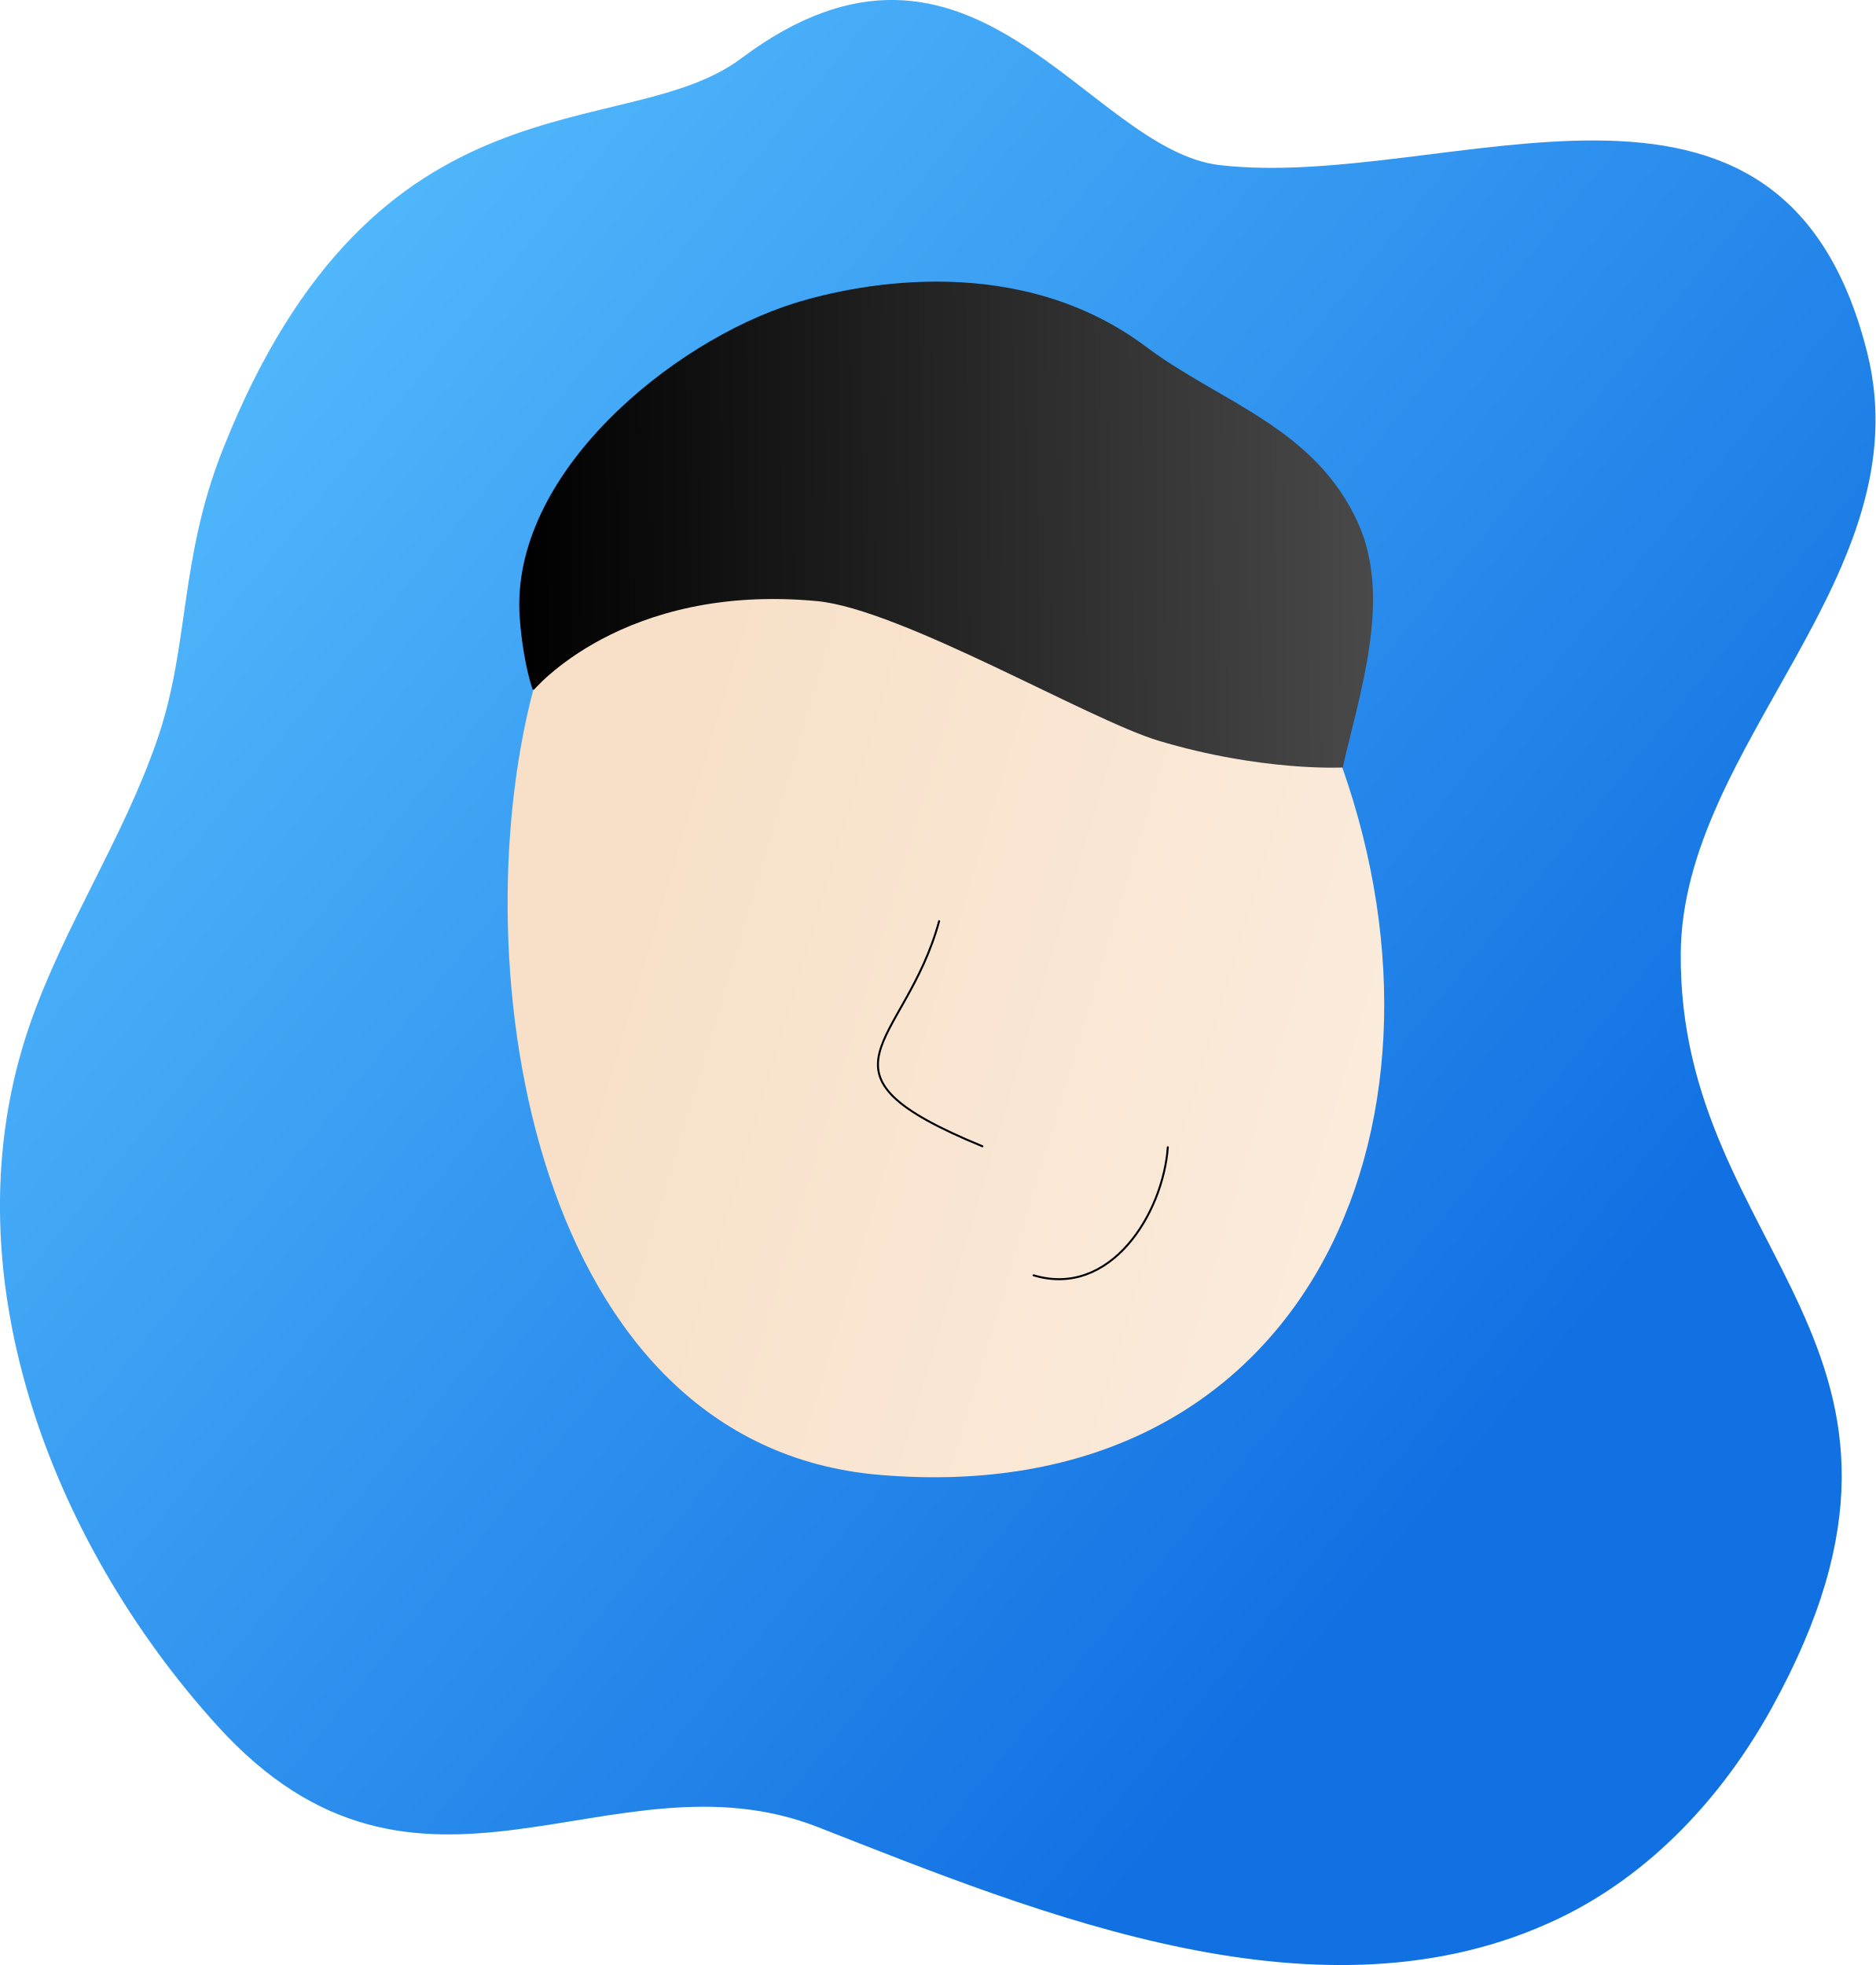
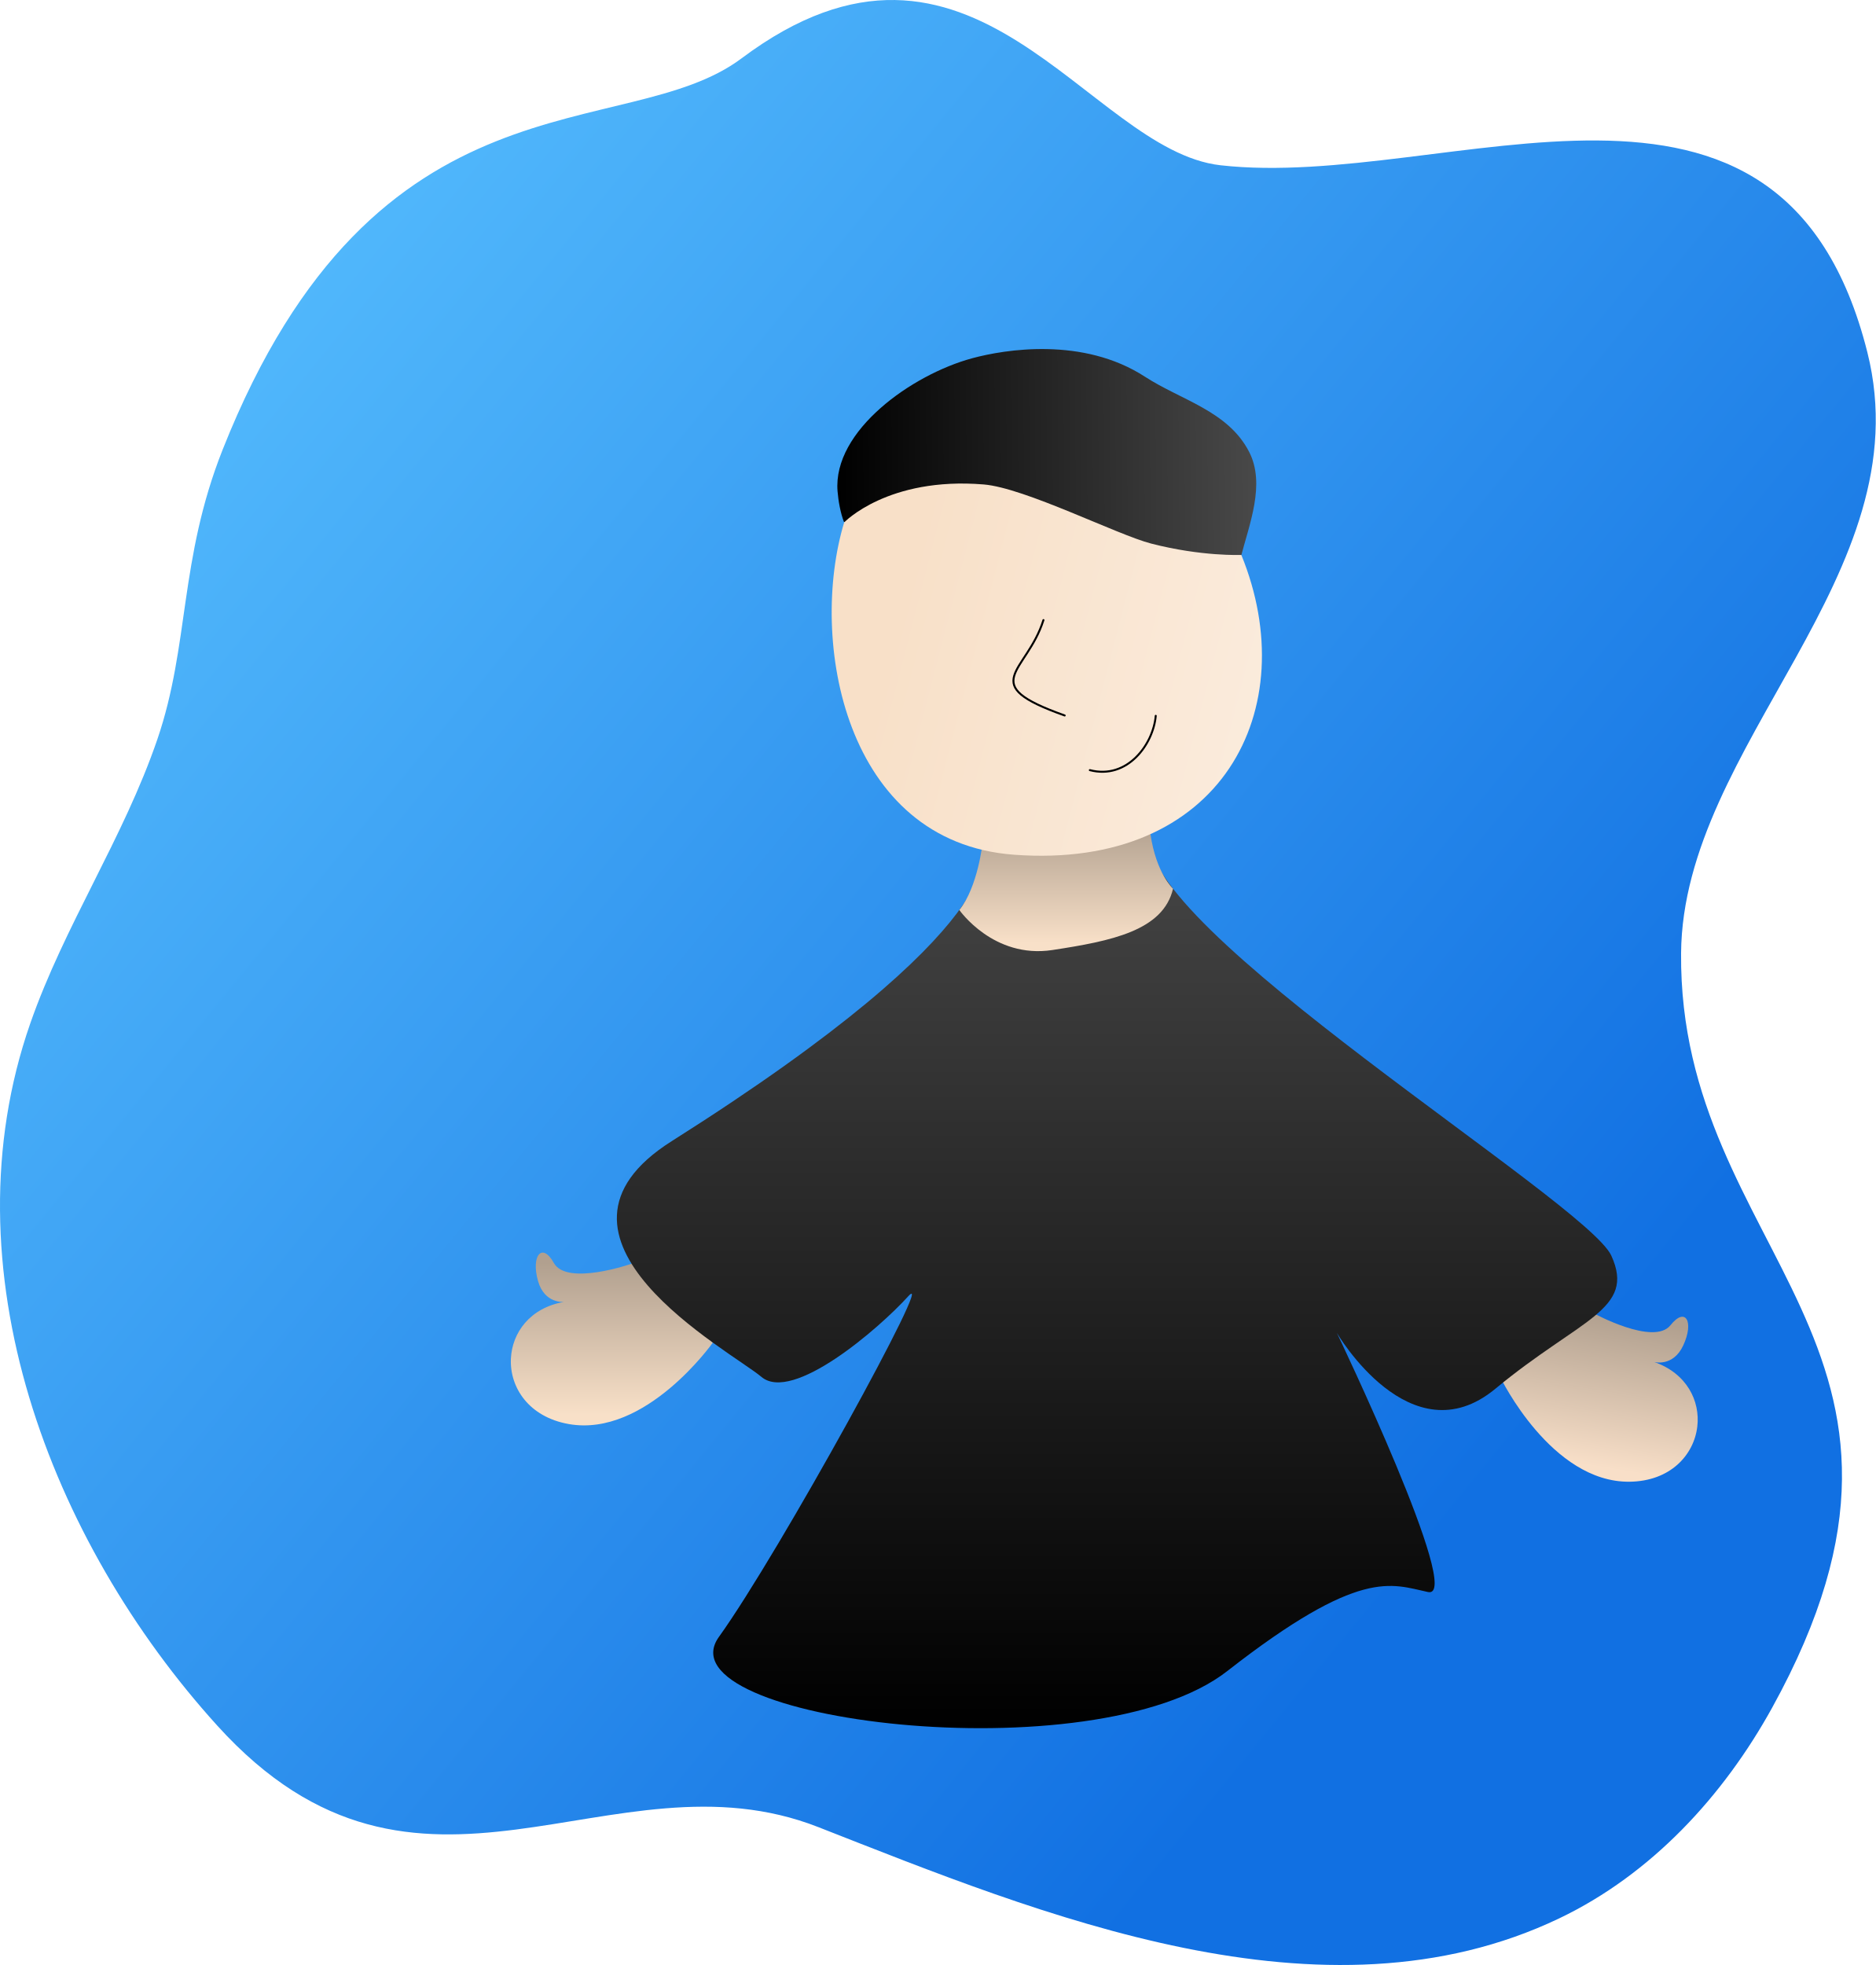
- <svg xmlns="http://www.w3.org/2000/svg" version="1.1" id="Layer_1" x="0px" y="0px" viewBox="0 0 944.9 989.8" style="enable-background:new 0 0 944.9 989.8;" xml:space="preserve">
-   <style type="text/css">
- 	.st0{fill:url(#_x33__00000037660735744345193810000008923829065525079967_);}
- 	.st1{fill:none;}
- 	.st2{fill-rule:evenodd;clip-rule:evenodd;fill:url(#_x37__00000055706790967598645400000008145745984214094776_);}
- 	.st3{fill-rule:evenodd;clip-rule:evenodd;fill:url(#_x31_0_00000155148466100925994290000009779500633728418989_);}
- 	.st4{fill:none;stroke:#000000;stroke-linecap:round;stroke-miterlimit:10;}
- </style>
-   <g id="_x31_">
-     <g>
-       <g id="_x32_">
-         <g>
-           <linearGradient id="_x33__00000091706799285397643030000006810778555458053529_" gradientUnits="userSpaceOnUse" x1="33.702" y1="901.604" x2="778.301" y2="292.247" gradientTransform="matrix(1 0 0 -1 0 1003.058)">
-             <stop offset="0" style="stop-color:#59C1FF" />
-             <stop offset="1" style="stop-color:#1170E2" />
-           </linearGradient>
-           <path id="_x33_" style="fill:url(#_x33__00000091706799285397643030000006810778555458053529_);" d="M112.2,226.5      c-22,55.5-16.6,98.4-32.9,145.8C62.2,422.2,32.5,466,15.2,515.6c-42.9,123.2,10.1,260.8,94.2,353.6      c101.8,112.4,198.4,10.2,302.8,51.2c112,43.9,254.2,102.9,373.2,45.9c46.3-22.2,82.6-61.5,107.2-106.1      c100.8-182.6-47.1-228.2-45.9-380c0.8-105.3,122-190.8,93.9-302.7c-43.2-172-211-81.2-325.9-94.3      c-67.1-7.6-125-140.9-241.3-53.8C314.7,73.5,189.7,31,112.2,226.5z" />
+ <svg xmlns="http://www.w3.org/2000/svg" xmlns:xlink="http://www.w3.org/1999/xlink" x="227.61pt" y="207.471pt" width="944.908pt" height="989.759pt" viewBox="227.61 207.471 944.908 989.759">
+   <g id="1">
+     <linearGradient x1="213.23" y1="367.679" x2="957.829" y2="977.036" gradientUnits="userSpaceOnUse" id="4">
+       <stop style="stop-color:#59c1ff;stop-opacity:1;" />
+       <stop offset="1" style="stop-color:#1170e2;stop-opacity:1;" />
+     </linearGradient>
+     <defs>
+       <g id="2">
+         <defs>
+           <path id="3" d="M339.764,433.957 C317.759,489.453,323.119,532.358,306.905,579.776 C289.829,629.711,260.102,673.478,242.831,723.035 C199.914,846.186,252.942,983.811,337.048,1076.64 C438.889,1189.04,535.428,1086.83,639.875,1127.79 C751.92,1171.73,894.031,1230.68,1013.1,1173.72 C1059.45,1151.55,1095.71,1112.21,1120.31,1067.64 C1221.08,885.06,1073.23,839.471,1074.44,687.637 C1075.27,582.381,1196.39,496.85,1168.29,384.962 C1125.1,212.998,957.257,303.723,842.395,290.71 C775.297,283.109,717.365,149.787,601.128,236.888 C542.324,280.952,417.262,238.513,339.764,433.957 z" />
+         </defs>
+         <use xlink:href="#3" style="fill:url(#4);fill-opacity:1;fill-rule:nonzero;opacity:1;stroke:none;" />
+         <use xlink:href="#3" style="fill:none;opacity:1;stroke:#000000;stroke-linecap:butt;stroke-linejoin:miter;stroke-miterlimit:10;stroke-opacity:1;stroke-width:0;" />
+       </g>
+     </defs>
+     <use xlink:href="#2" />
+   </g>
+   <g id="5">
+     <linearGradient x1="535.816" y1="843.632" x2="535.816" y2="920.213" gradientUnits="userSpaceOnUse" id="8">
+       <stop style="stop-color:#b1a08f;stop-opacity:1;" />
+       <stop offset="0.998" style="stop-color:#f8e0c8;stop-opacity:1;" />
+     </linearGradient>
+     <defs>
+       <g id="6">
+         <defs>
+           <path id="7" d="M586.696,883.733 C586.696,883.733,552.921,931.586,514.167,924.77 C493.882,921.202,484.325,906.217,484.967,891.85 C485.551,878.771,494.591,866.203,511.686,863.232 C511.686,863.232,501.895,864.287,498.624,852.669 C495.042,839.944,500.688,833,506.595,843.604 C513.168,855.404,545.752,844.002,545.752,844.002" />
+         </defs>
+         <use xlink:href="#7" style="fill:url(#8);fill-opacity:1;fill-rule:nonzero;opacity:1;stroke:none;" />
+         <use xlink:href="#7" style="fill:none;opacity:1;stroke:#000000;stroke-linecap:butt;stroke-linejoin:miter;stroke-miterlimit:10;stroke-opacity:1;stroke-width:0;" />
+       </g>
+     </defs>
+     <use xlink:href="#6" />
+     <linearGradient x1="1040.29" y1="870.227" x2="1027.82" y2="945.786" gradientUnits="userSpaceOnUse" id="11">
+       <stop style="stop-color:#b1a08f;stop-opacity:1;" />
+       <stop offset="0.998" style="stop-color:#f8dfc8;stop-opacity:1;" />
+     </linearGradient>
+     <defs>
+       <g id="9">
+         <defs>
+           <path id="10" d="M983.557,901.507 C983.557,901.507,1009.09,954.222,1048.44,953.807 C1069.03,953.589,1080.9,940.36,1082.61,926.081 C1084.16,913.081,1077.29,899.209,1060.9,893.494 C1060.9,893.494,1070.39,896.13,1075.51,885.199 C1081.12,873.227,1076.68,865.456,1069.12,874.957 C1060.72,885.529,1030.42,868.974,1030.42,868.974" />
+         </defs>
+         <use xlink:href="#10" style="fill:url(#11);fill-opacity:1;fill-rule:nonzero;opacity:1;stroke:none;" />
+         <use xlink:href="#10" style="fill:none;opacity:1;stroke:#000000;stroke-linecap:butt;stroke-linejoin:miter;stroke-miterlimit:10;stroke-opacity:1;stroke-width:0;" />
+       </g>
+     </defs>
+     <use xlink:href="#9" />
+   </g>
+   <g id="12">
+     <linearGradient x1="790.31" y1="609.263" x2="790.31" y2="1077.94" gradientUnits="userSpaceOnUse" id="15">
+       <stop style="stop-color:#494949;stop-opacity:1;" />
+       <stop offset="1" style="stop-color:#000000;stop-opacity:1;" />
+     </linearGradient>
+     <defs>
+       <g id="13">
+         <defs>
+           <path id="14" d="M722.34,635.534 C722.34,635.534,740.478,671.966,565.947,782.285 C489.091,830.866,595.498,887.824,611.174,901.003 C626.85,914.181,670.22,876.841,685.142,860.387 C700.064,843.934,620.208,989.623,589.77,1031.95 C559.332,1074.28,778.78,1101.55,845.828,1049.19 C912.876,996.828,928.491,1005.43,946.968,1009.37 C965.445,1013.32,901.056,878.864,901.056,878.864 C901.056,878.864,938.151,942.381,980.905,906.972 C1023.66,871.562,1051.75,867.208,1039.3,839.93 C1026.86,812.653,797.742,673.114,807.152,627.617 C816.562,582.12,722.34,635.534,722.34,635.534 z" />
+         </defs>
+         <use xlink:href="#14" style="fill:url(#15);fill-opacity:1;fill-rule:nonzero;opacity:1;stroke:none;" />
+         <use xlink:href="#14" style="fill:none;opacity:1;stroke:#000000;stroke-linecap:butt;stroke-linejoin:miter;stroke-miterlimit:10;stroke-opacity:1;stroke-width:0;" />
+       </g>
+     </defs>
+     <use xlink:href="#13" />
+     <linearGradient x1="764.693" y1="622.403" x2="764.693" y2="682.458" gradientUnits="userSpaceOnUse" id="18">
+       <stop style="stop-color:#b1a08f;stop-opacity:1;" />
+       <stop offset="0.998" style="stop-color:#f8e0c8;stop-opacity:1;" />
+     </linearGradient>
+     <defs>
+       <g id="16">
+         <defs>
+           <path id="17" d="M710.868,665.822 C710.868,665.822,728.024,690.524,757.725,686 C787.426,681.475,813.551,676.267,818.519,655.101 C818.519,655.101,810.035,647.42,807.152,627.617 C803.77,604.388,722.587,631.951,722.587,631.951 C722.587,631.951,720.234,654.252,710.868,665.822 z" />
+         </defs>
+         <use xlink:href="#17" style="fill:url(#18);fill-opacity:1;fill-rule:nonzero;opacity:1;stroke:none;" />
+         <use xlink:href="#17" style="fill:none;opacity:1;stroke:#000000;stroke-linecap:butt;stroke-linejoin:miter;stroke-miterlimit:10;stroke-opacity:1;stroke-width:0;" />
+       </g>
+     </defs>
+     <use xlink:href="#16" />
+   </g>
+   <g id="19">
+     <g id="20">
+       </g>
+     <linearGradient x1="860.422" y1="434.979" x2="649.427" y2="436.815" gradientUnits="userSpaceOnUse" id="23">
+       <stop style="stop-color:#494949;stop-opacity:1;" />
+       <stop offset="1" style="stop-color:#000000;stop-opacity:1;" />
+     </linearGradient>
+     <defs>
+       <g id="21">
+         <defs>
+           <path id="22" d="M652.733,470.336 C651.001,465.889,649.915,459.777,649.521,454.912 C647.049,424.403,687.025,396.128,717.329,387.923 C733.746,383.479,773.163,376.971,804.368,397.217 C822.689,409.105,846.158,414.411,856.813,435.001 C865.276,451.353,856.838,471.734,852.546,488.513 C852.546,488.513,652.733,470.336,652.733,470.336 z" />
+         </defs>
+         <use xlink:href="#22" style="fill:url(#23);fill-opacity:1;fill-rule:evenodd;opacity:1;stroke:none;" />
+         <use xlink:href="#22" style="fill:none;opacity:1;stroke:#000000;stroke-linecap:round;stroke-linejoin:miter;stroke-miterlimit:10;stroke-opacity:1;stroke-width:0;" />
+       </g>
+     </defs>
+     <use xlink:href="#21" />
+     <linearGradient x1="680.678" y1="513.545" x2="1185.76" y2="644.066" gradientUnits="userSpaceOnUse" id="26">
+       <stop style="stop-color:#f8e0c8;stop-opacity:1;" />
+       <stop offset="1" style="stop-color:#ffffff;stop-opacity:1;" />
+     </linearGradient>
+     <defs>
+       <g id="24">
+         <defs>
+           <path id="25" d="M652.843,470.623 C634.967,529.659,652.789,631.682,738.437,638 C843.383,645.742,884.509,564.33,852.925,486.986 C852.925,486.986,833.001,487.857,807.493,481.262 C790.321,476.823,743.888,453.183,723.117,451.484 C674.811,447.534,652.843,470.623,652.843,470.623 z" />
+         </defs>
+         <use xlink:href="#25" style="fill:url(#26);fill-opacity:1;fill-rule:evenodd;opacity:1;stroke:none;" />
+         <use xlink:href="#25" style="fill:none;opacity:1;stroke:#000000;stroke-linecap:round;stroke-linejoin:miter;stroke-miterlimit:10;stroke-opacity:1;stroke-width:0;" />
+       </g>
+     </defs>
+     <use xlink:href="#24" />
+     <g id="27">
+       <defs>
+         <g id="28">
+           <defs>
+             <path id="29" d="M753.24,519.797 C744.773,546.666,718.834,551.836,763.934,567.852" />
+           </defs>
+           <use xlink:href="#29" style="fill:none;opacity:1;stroke:#000000;stroke-linecap:round;stroke-linejoin:miter;stroke-miterlimit:10;stroke-opacity:1;stroke-width:1;" />
        </g>
-         <g>
-           <path id="_x33__00000129885712669155348130000013313072985851664547_" class="st1" d="M112.2,226.5      c-22,55.5-16.6,98.4-32.9,145.8C62.2,422.2,32.5,466,15.2,515.6c-42.9,123.2,10.1,260.8,94.2,353.6      c101.8,112.4,198.4,10.2,302.8,51.2c112,43.9,254.2,102.9,373.2,45.9c46.3-22.2,82.6-61.5,107.2-106.1      c100.8-182.6-47.1-228.2-45.9-380c0.8-105.3,122-190.8,93.9-302.7c-43.2-172-211-81.2-325.9-94.3      c-67.1-7.6-125-140.9-241.3-53.8C314.7,73.5,189.7,31,112.2,226.5z" />
+       </defs>
+       <use xlink:href="#28" />
+     </g>
+     <g id="30">
+       <defs>
+         <g id="31">
+           <defs>
+             <path id="32" d="M776.608,595.379 C795.576,600.31,808.596,582.255,809.807,568.031" />
+           </defs>
+           <use xlink:href="#32" style="fill:none;opacity:1;stroke:#000000;stroke-linecap:round;stroke-linejoin:miter;stroke-miterlimit:10;stroke-opacity:1;stroke-width:1;" />
        </g>
-       </g>
-     </g>
-   </g>
-   <g id="_x35_">
-     <g>
-       <g id="_x36_">
-         <g>
-           <linearGradient id="_x37__00000116929664132986540540000012672818100415003565_" gradientUnits="userSpaceOnUse" x1="691.132" y1="738.173" x2="261.152" y2="733.839" gradientTransform="matrix(1 0 0 -1 0 1003.058)">
-             <stop offset="0" style="stop-color:#494949" />
-             <stop offset="1" style="stop-color:#000000" />
-           </linearGradient>
-           <path id="_x37_" style="fill-rule:evenodd;clip-rule:evenodd;fill:url(#_x37__00000116929664132986540540000012672818100415003565_);" d="      M268.3,347.3c-3.5-10.5-5.7-24.9-6.5-36.4c-5-72,76.4-138.7,138.2-158.1c33.5-10.5,113.8-25.8,177.4,21.9      c37.3,28,85.2,40.6,106.9,89.1c17.2,38.6,0.1,86.7-8.7,126.3L268.3,347.3z" />
-         </g>
-         <g>
-           <path id="_x37__00000025438794785453969280000008614851071339132036_" class="st1" d="M268.3,347.3c-3.5-10.5-5.7-24.9-6.5-36.4      c-5-72,76.4-138.7,138.2-158.1c33.5-10.5,113.8-25.8,177.4,21.9c37.3,28,85.2,40.6,106.9,89.1c17.2,38.6,0.1,86.7-8.7,126.3      L268.3,347.3z" />
-         </g>
-       </g>
-     </g>
-     <g>
-       <g id="_x39_">
-         <g>
-           <linearGradient id="_x31_0_00000120552193199045912510000016782388514812302218_" gradientUnits="userSpaceOnUse" x1="313.073" y1="513.182" x2="1342.222" y2="205.237" gradientTransform="matrix(1 0 0 -1 0 1003.058)">
-             <stop offset="0" style="stop-color:#F8E0C8" />
-             <stop offset="1" style="stop-color:#FFFFFF" />
-           </linearGradient>
-           <path id="_x31_0" style="fill-rule:evenodd;clip-rule:evenodd;fill:url(#_x31_0_00000120552193199045912510000016782388514812302218_);" d="      M268.5,348c-36.4,139.3-0.1,380,174.4,394.9c213.8,18.3,297.6-173.8,233.3-356.3c0,0-40.6,2.1-92.6-13.5      c-35-10.5-129.6-66.2-171.9-70.3C313.3,293.5,268.5,348,268.5,348z" />
-         </g>
-         <g>
-           <path id="_x31_0_00000138534018243912759160000014034426877102978748_" class="st1" d="M268.5,348      c-36.4,139.3-0.1,380,174.4,394.9c213.8,18.3,297.6-173.8,233.3-356.3c0,0-40.6,2.1-92.6-13.5c-35-10.5-129.6-66.2-171.9-70.3      C313.3,293.5,268.5,348,268.5,348z" />
-         </g>
-       </g>
-     </g>
-   </g>
-   <g id="_x31_2">
-     <g>
-       <g id="_x31_3">
-         <g>
-           <path id="_x31_4" class="st4" d="M473.1,464c-17.3,63.4-70.1,75.6,21.8,113.4" />
-         </g>
-       </g>
-     </g>
-   </g>
-   <g id="_x31_5">
-     <g>
-       <g id="_x31_6">
-         <g>
-           <path id="_x31_7" class="st4" d="M520.7,642.4c38.6,11.6,65.2-31,67.6-64.5" />
-         </g>
-       </g>
+       </defs>
+       <use xlink:href="#31" />
    </g>
  </g>
</svg>
